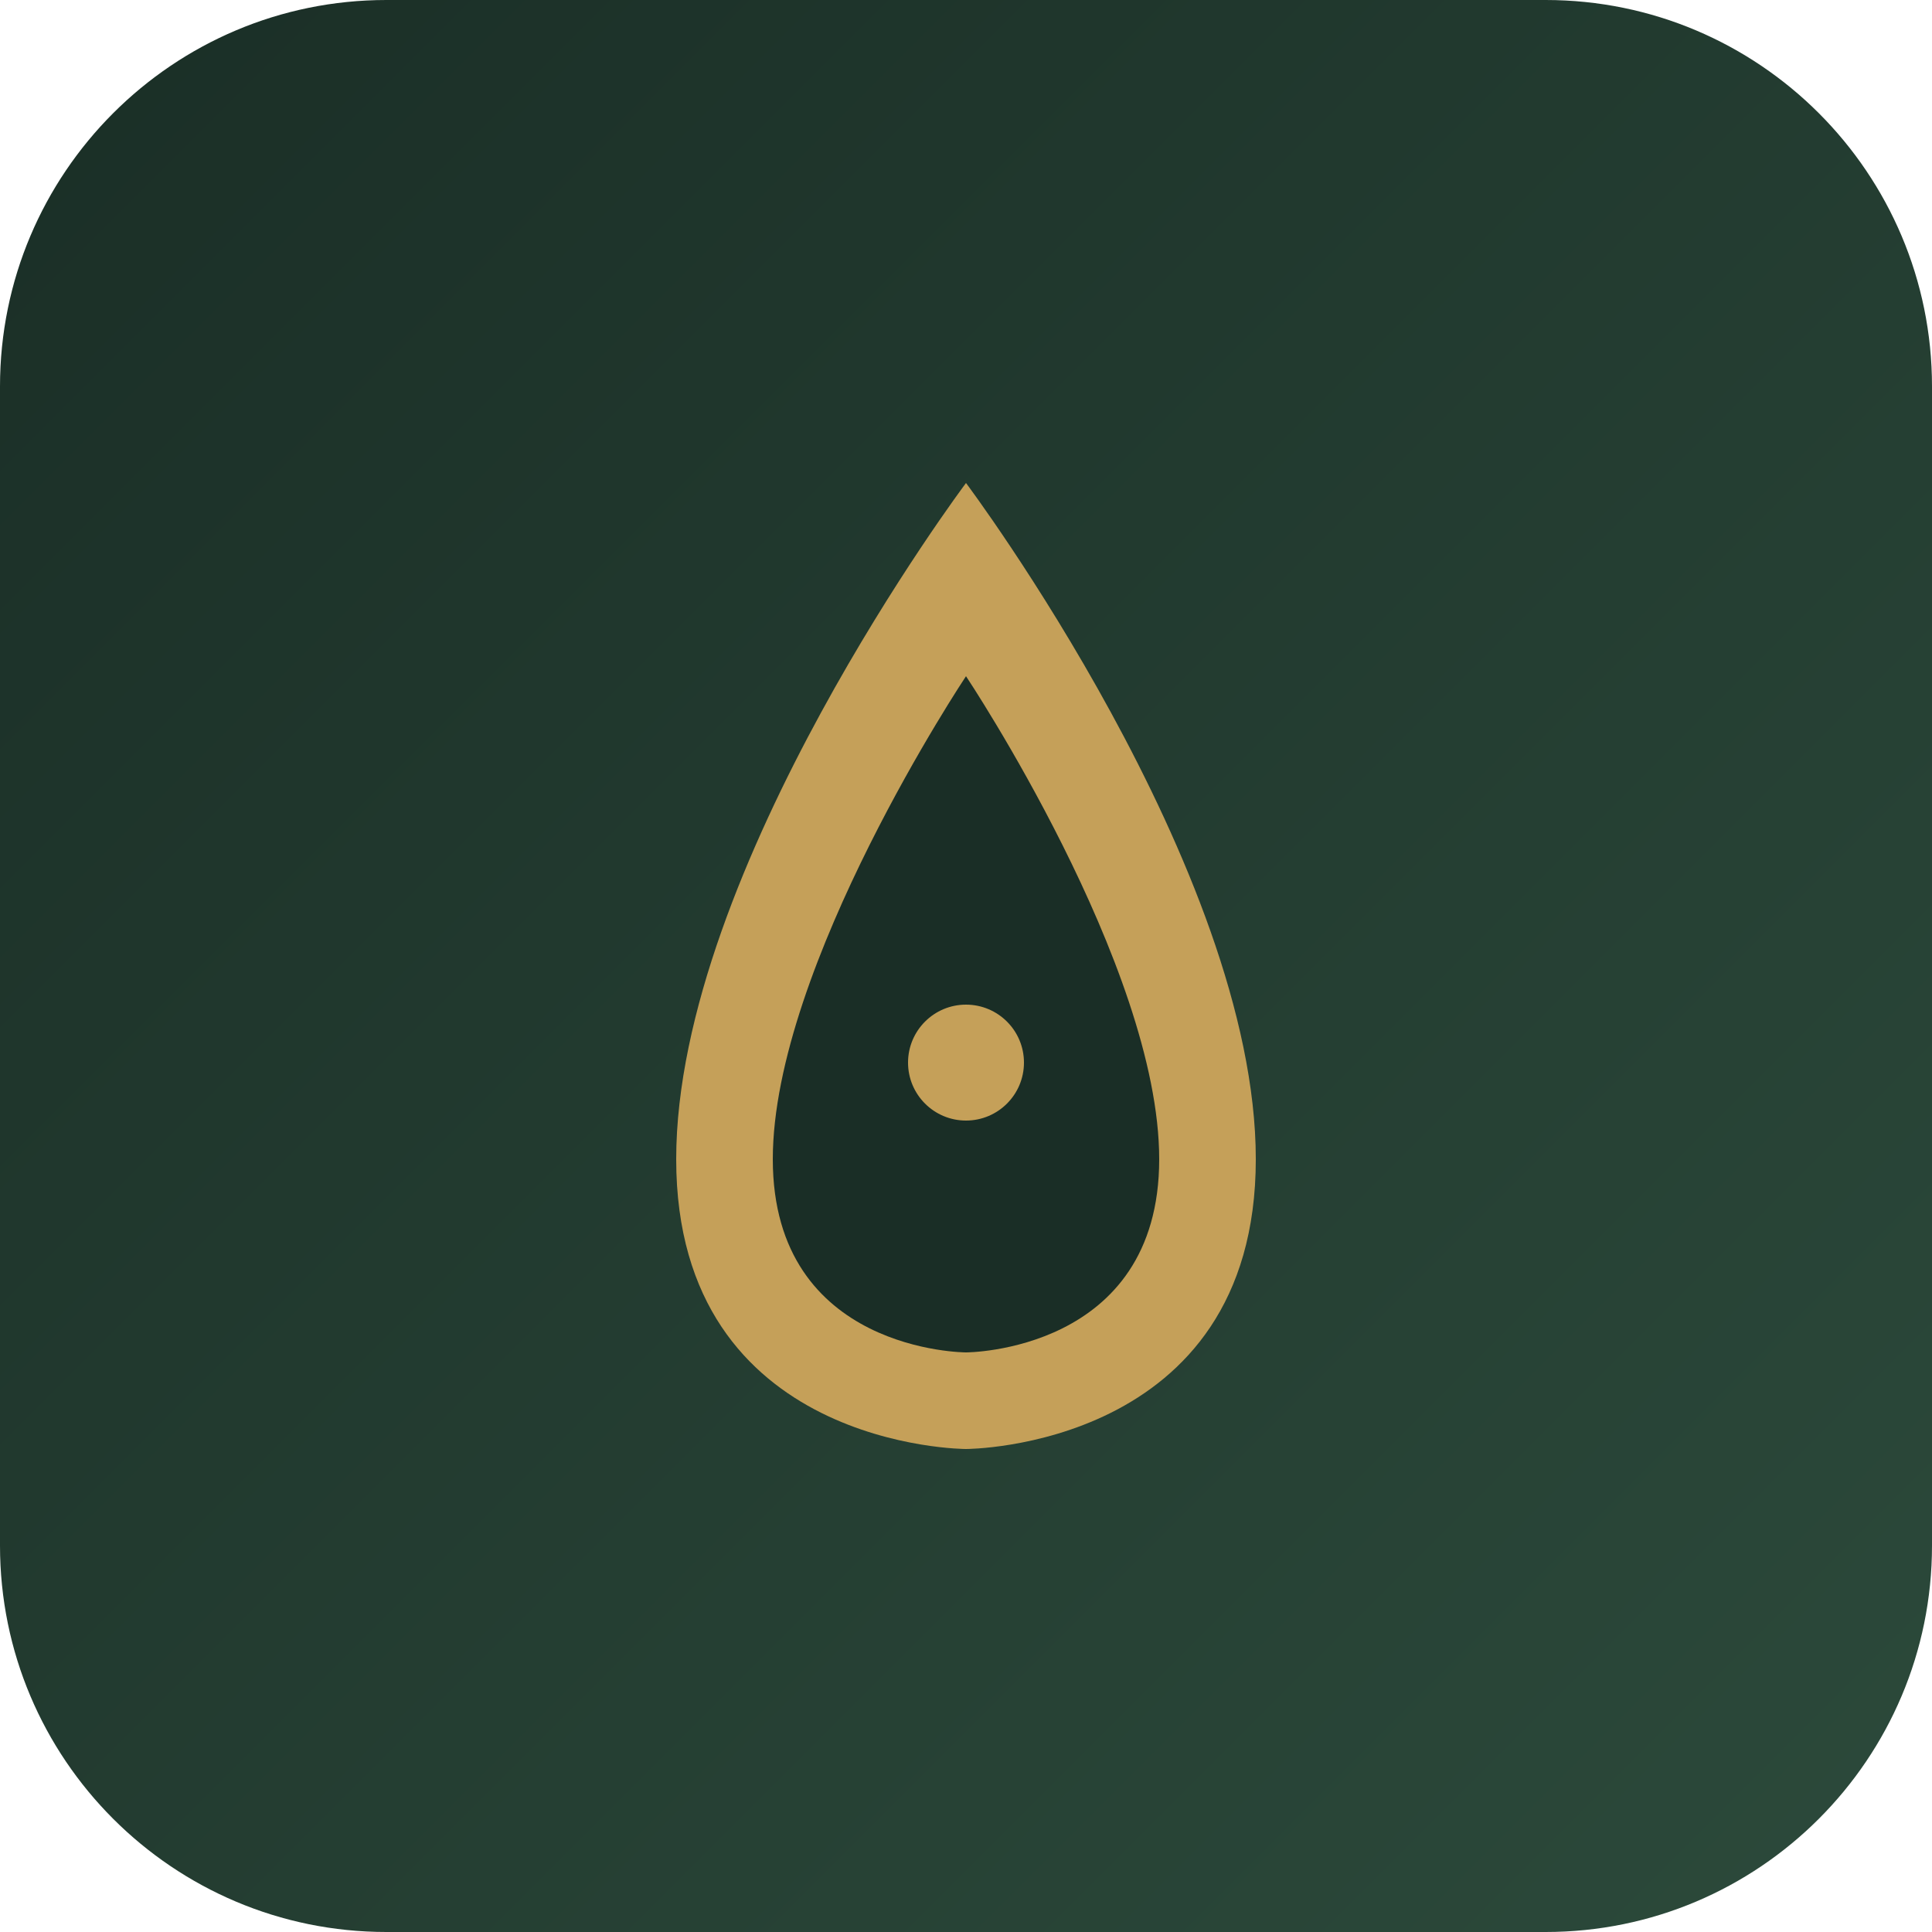
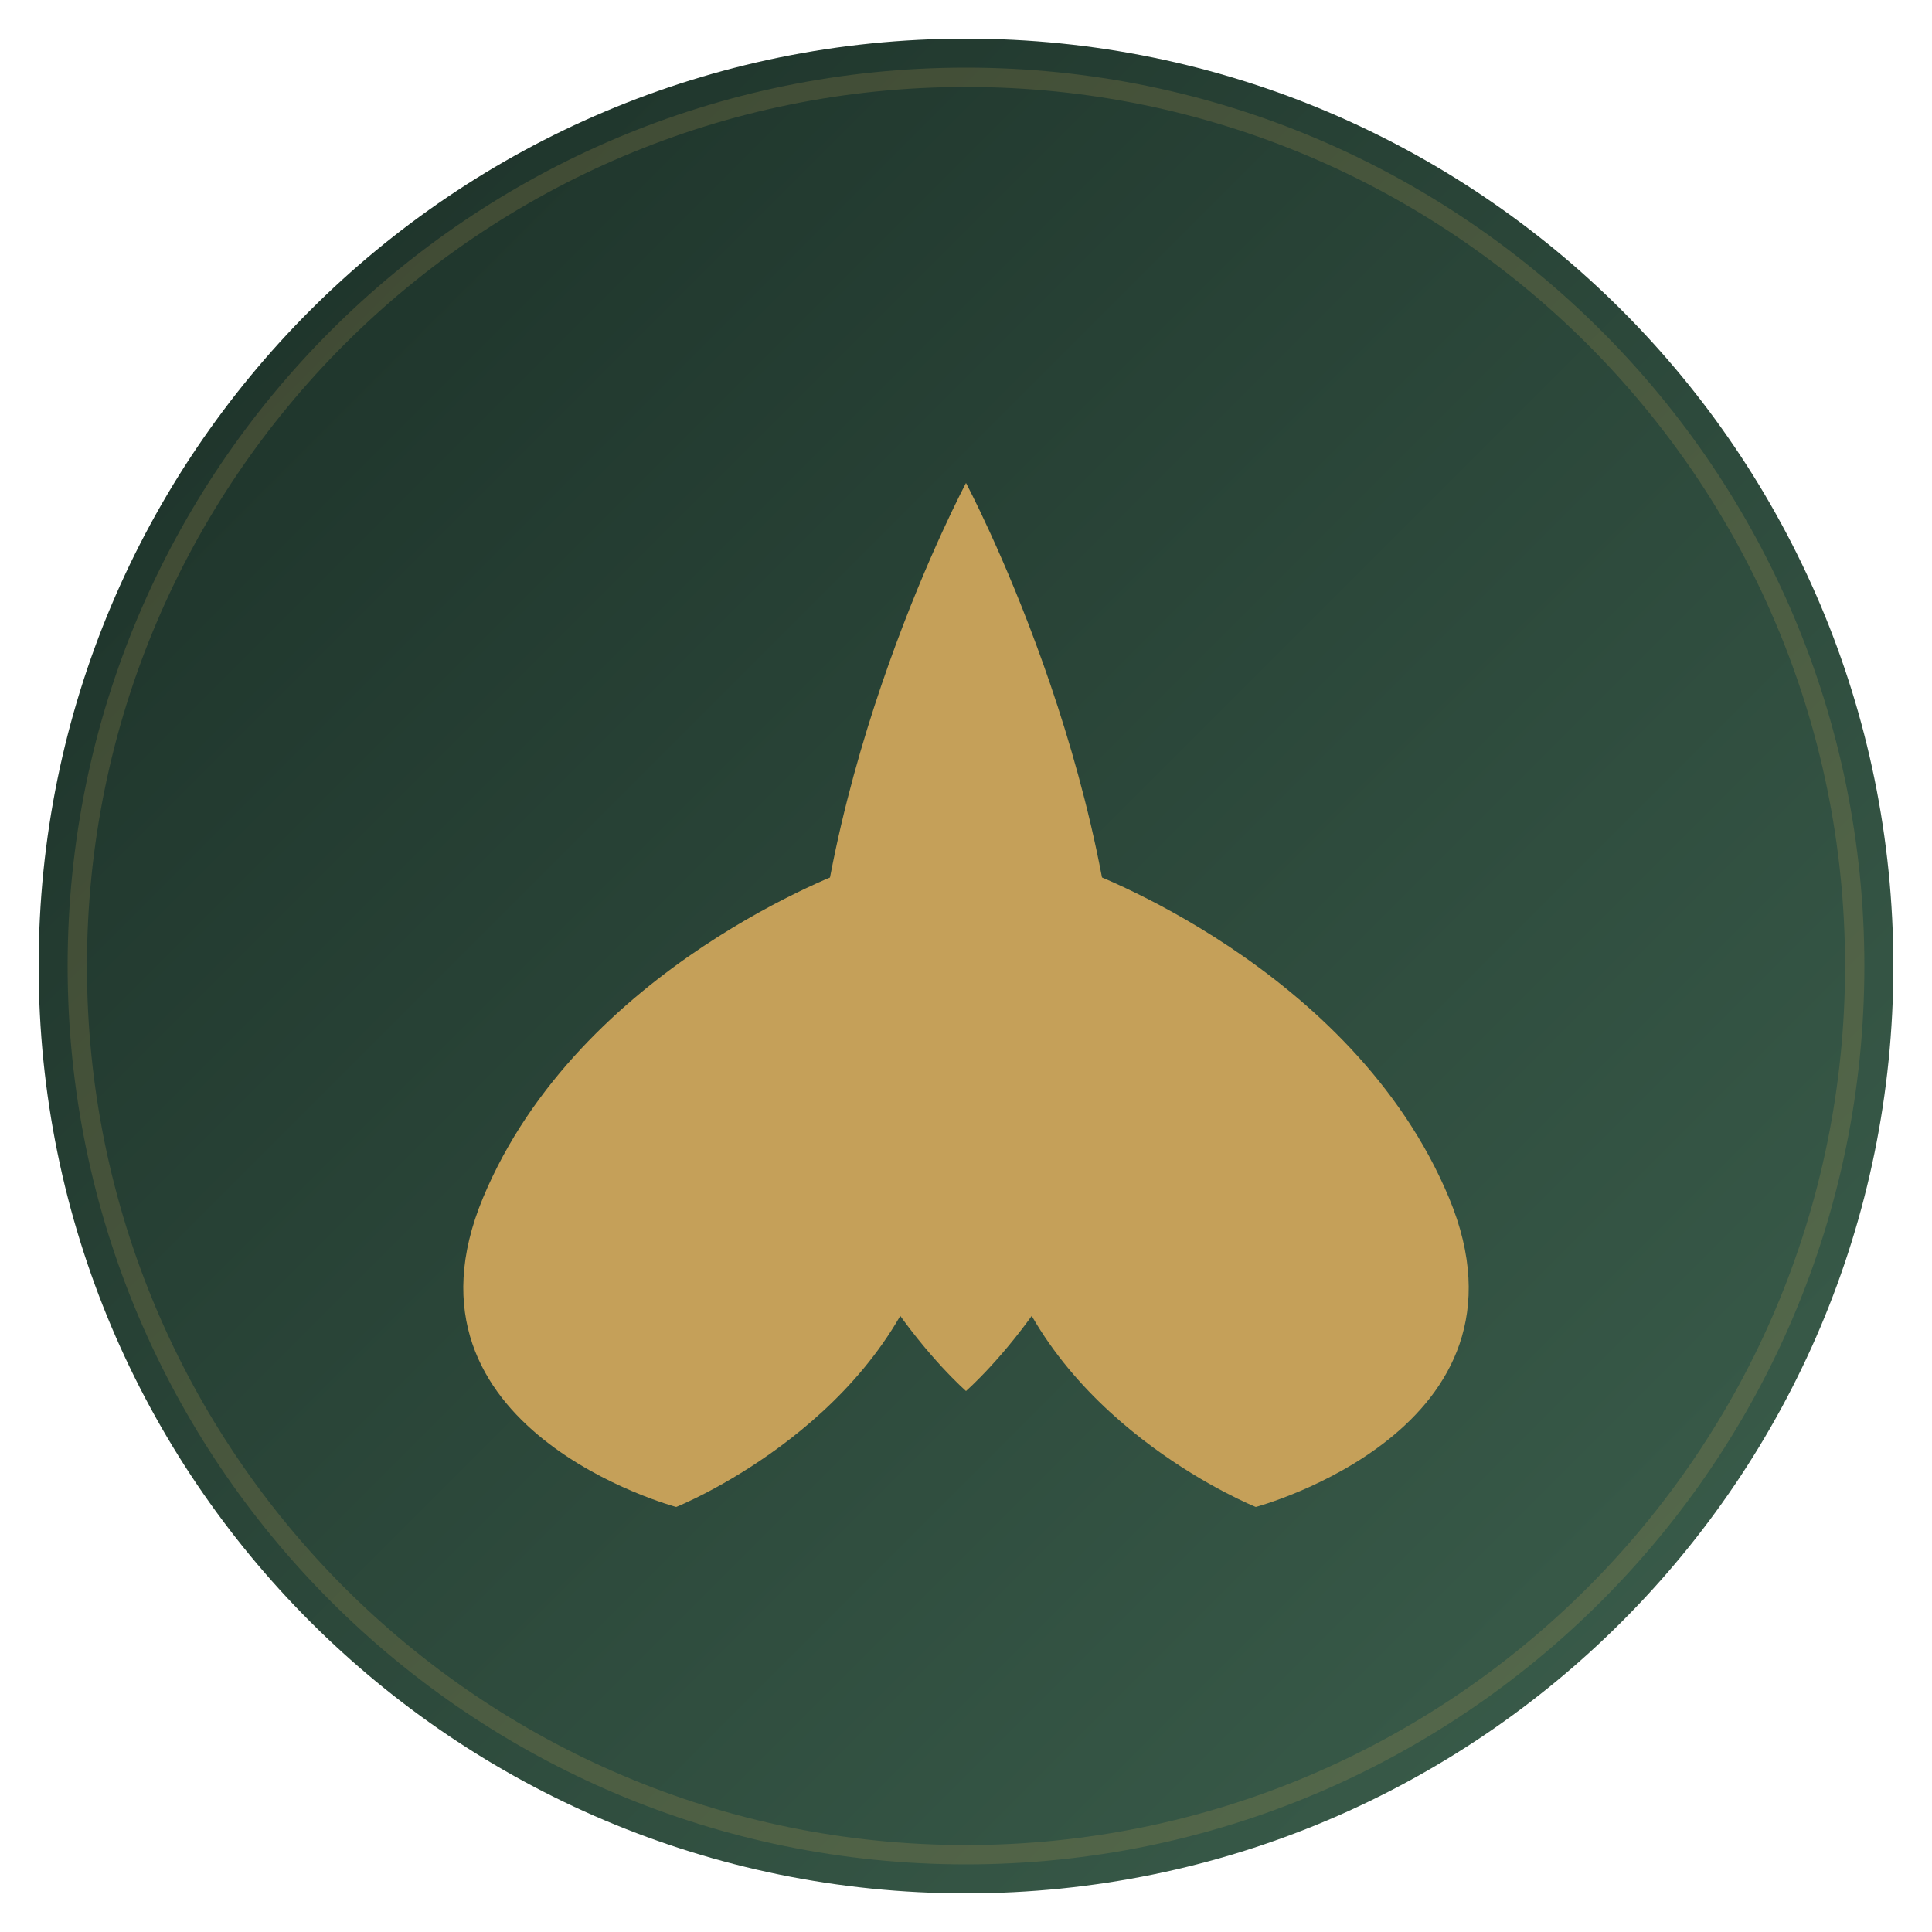
<svg xmlns="http://www.w3.org/2000/svg" viewBox="0 0 100 100">
  <defs>
-     <linearGradient id="grad1" x1="0%" y1="0%" x2="100%" y2="100%">
-       <stop offset="0%" style="stop-color:#1a2e26;stop-opacity:1" />
-       <stop offset="100%" style="stop-color:#2C4A3B;stop-opacity:1" />
+     <linearGradient id="bgGrad" x1="0%" y1="0%" x2="100%" y2="100%">
+       <stop offset="0%" style="stop-color:#1a2e26" />
+       <stop offset="100%" style="stop-color:#3d614e" />
    </linearGradient>
  </defs>
-   <rect width="100" height="100" rx="20" fill="url(#grad1)" />
-   <path d="M50 25 C50 25 35 45 35 60 C35 75 50 75 50 75 C50 75 65 75 65 60 C65 45 50 25 50 25" fill="#C5A059" />
-   <path d="M50 35 C50 35 40 50 40 60 C40 70 50 70 50 70 C50 70 60 70 60 60 C60 50 50 35 50 35" fill="#1a2e26" />
-   <circle cx="50" cy="55" r="3" fill="#C5A059" />
+   <circle cx="50" cy="50" r="48" fill="url(#bgGrad)" />
+   <g fill="#C5A059">
+     <path d="M50 25C50 25 42 40 42 55C42 65 50 72 50 72C50 72 58 65 58 55C58 40 50 25 50 25Z" />
+     <path d="M44 45C44 45 30 50 25 62C20 74 35 78 35 78C35 78 45 74 48 65C51 56 44 45 44 45Z" />
+     <path d="M56 45C56 45 70 50 75 62C80 74 65 78 65 78C65 78 55 74 52 65C49 56 56 45 56 45Z" />
+   </g>
+   <circle cx="50" cy="50" r="46" fill="none" stroke="#C5A059" stroke-width="1" stroke-opacity="0.2" />
</svg>
